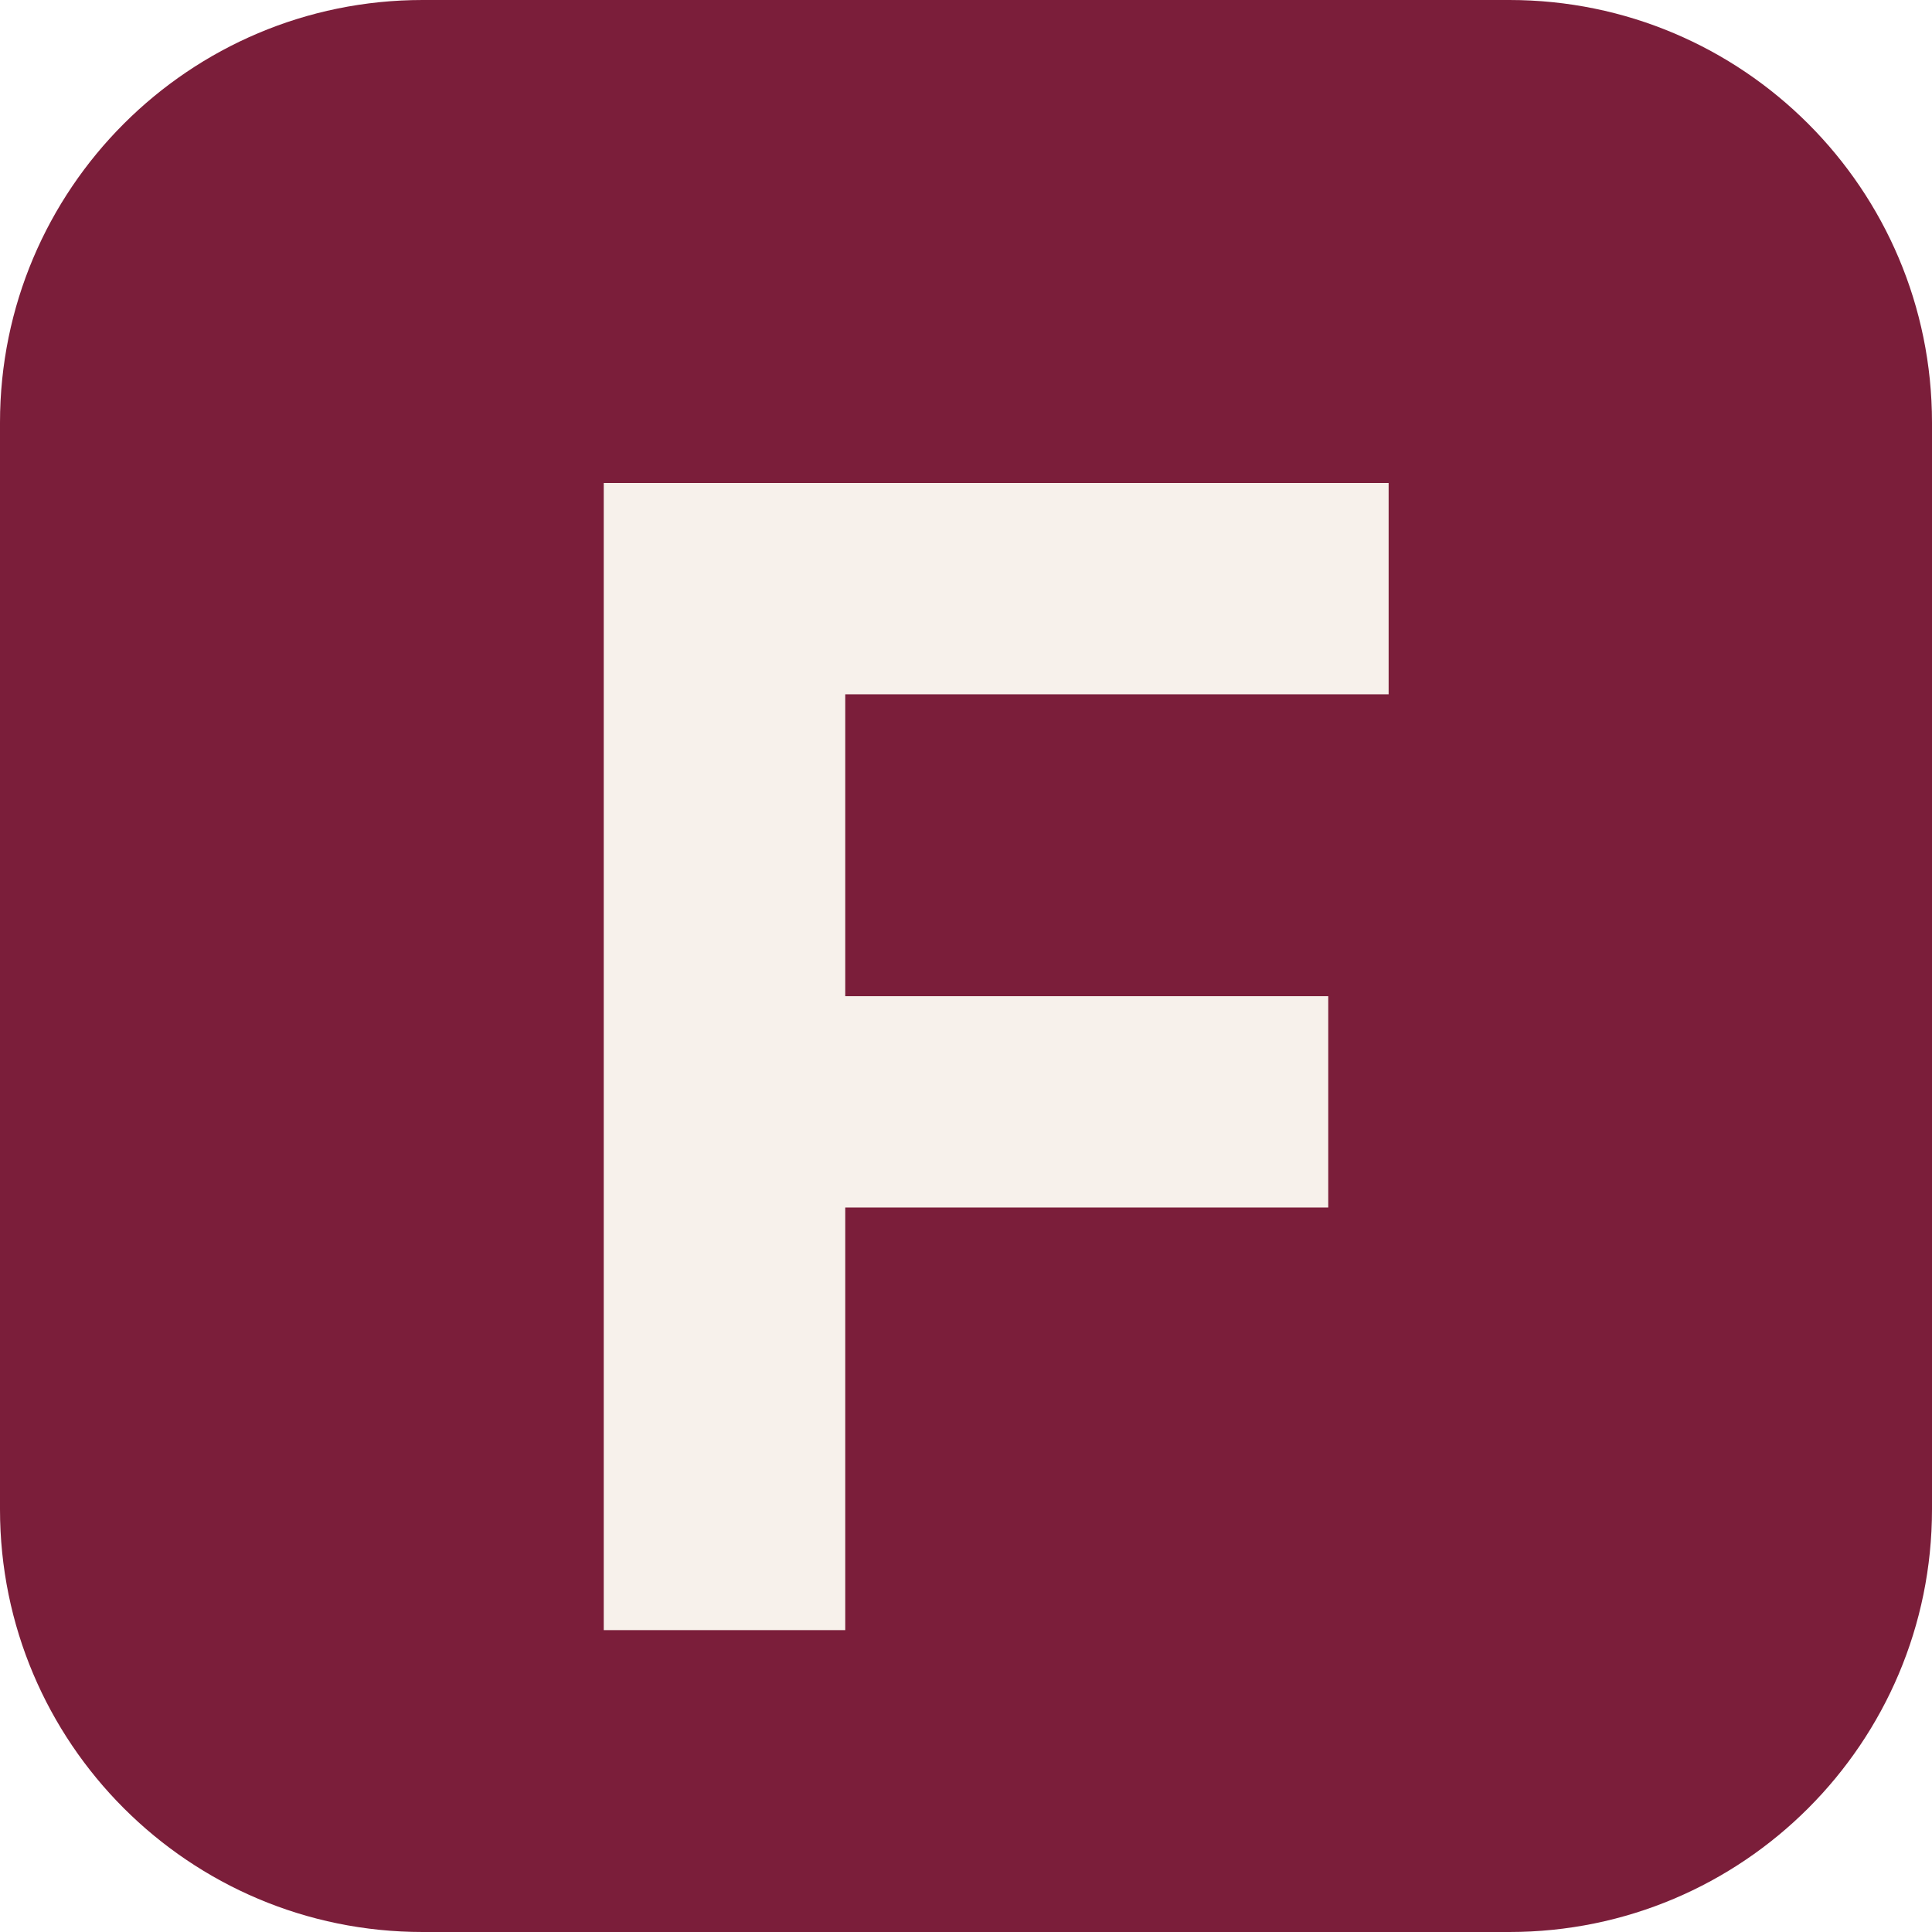
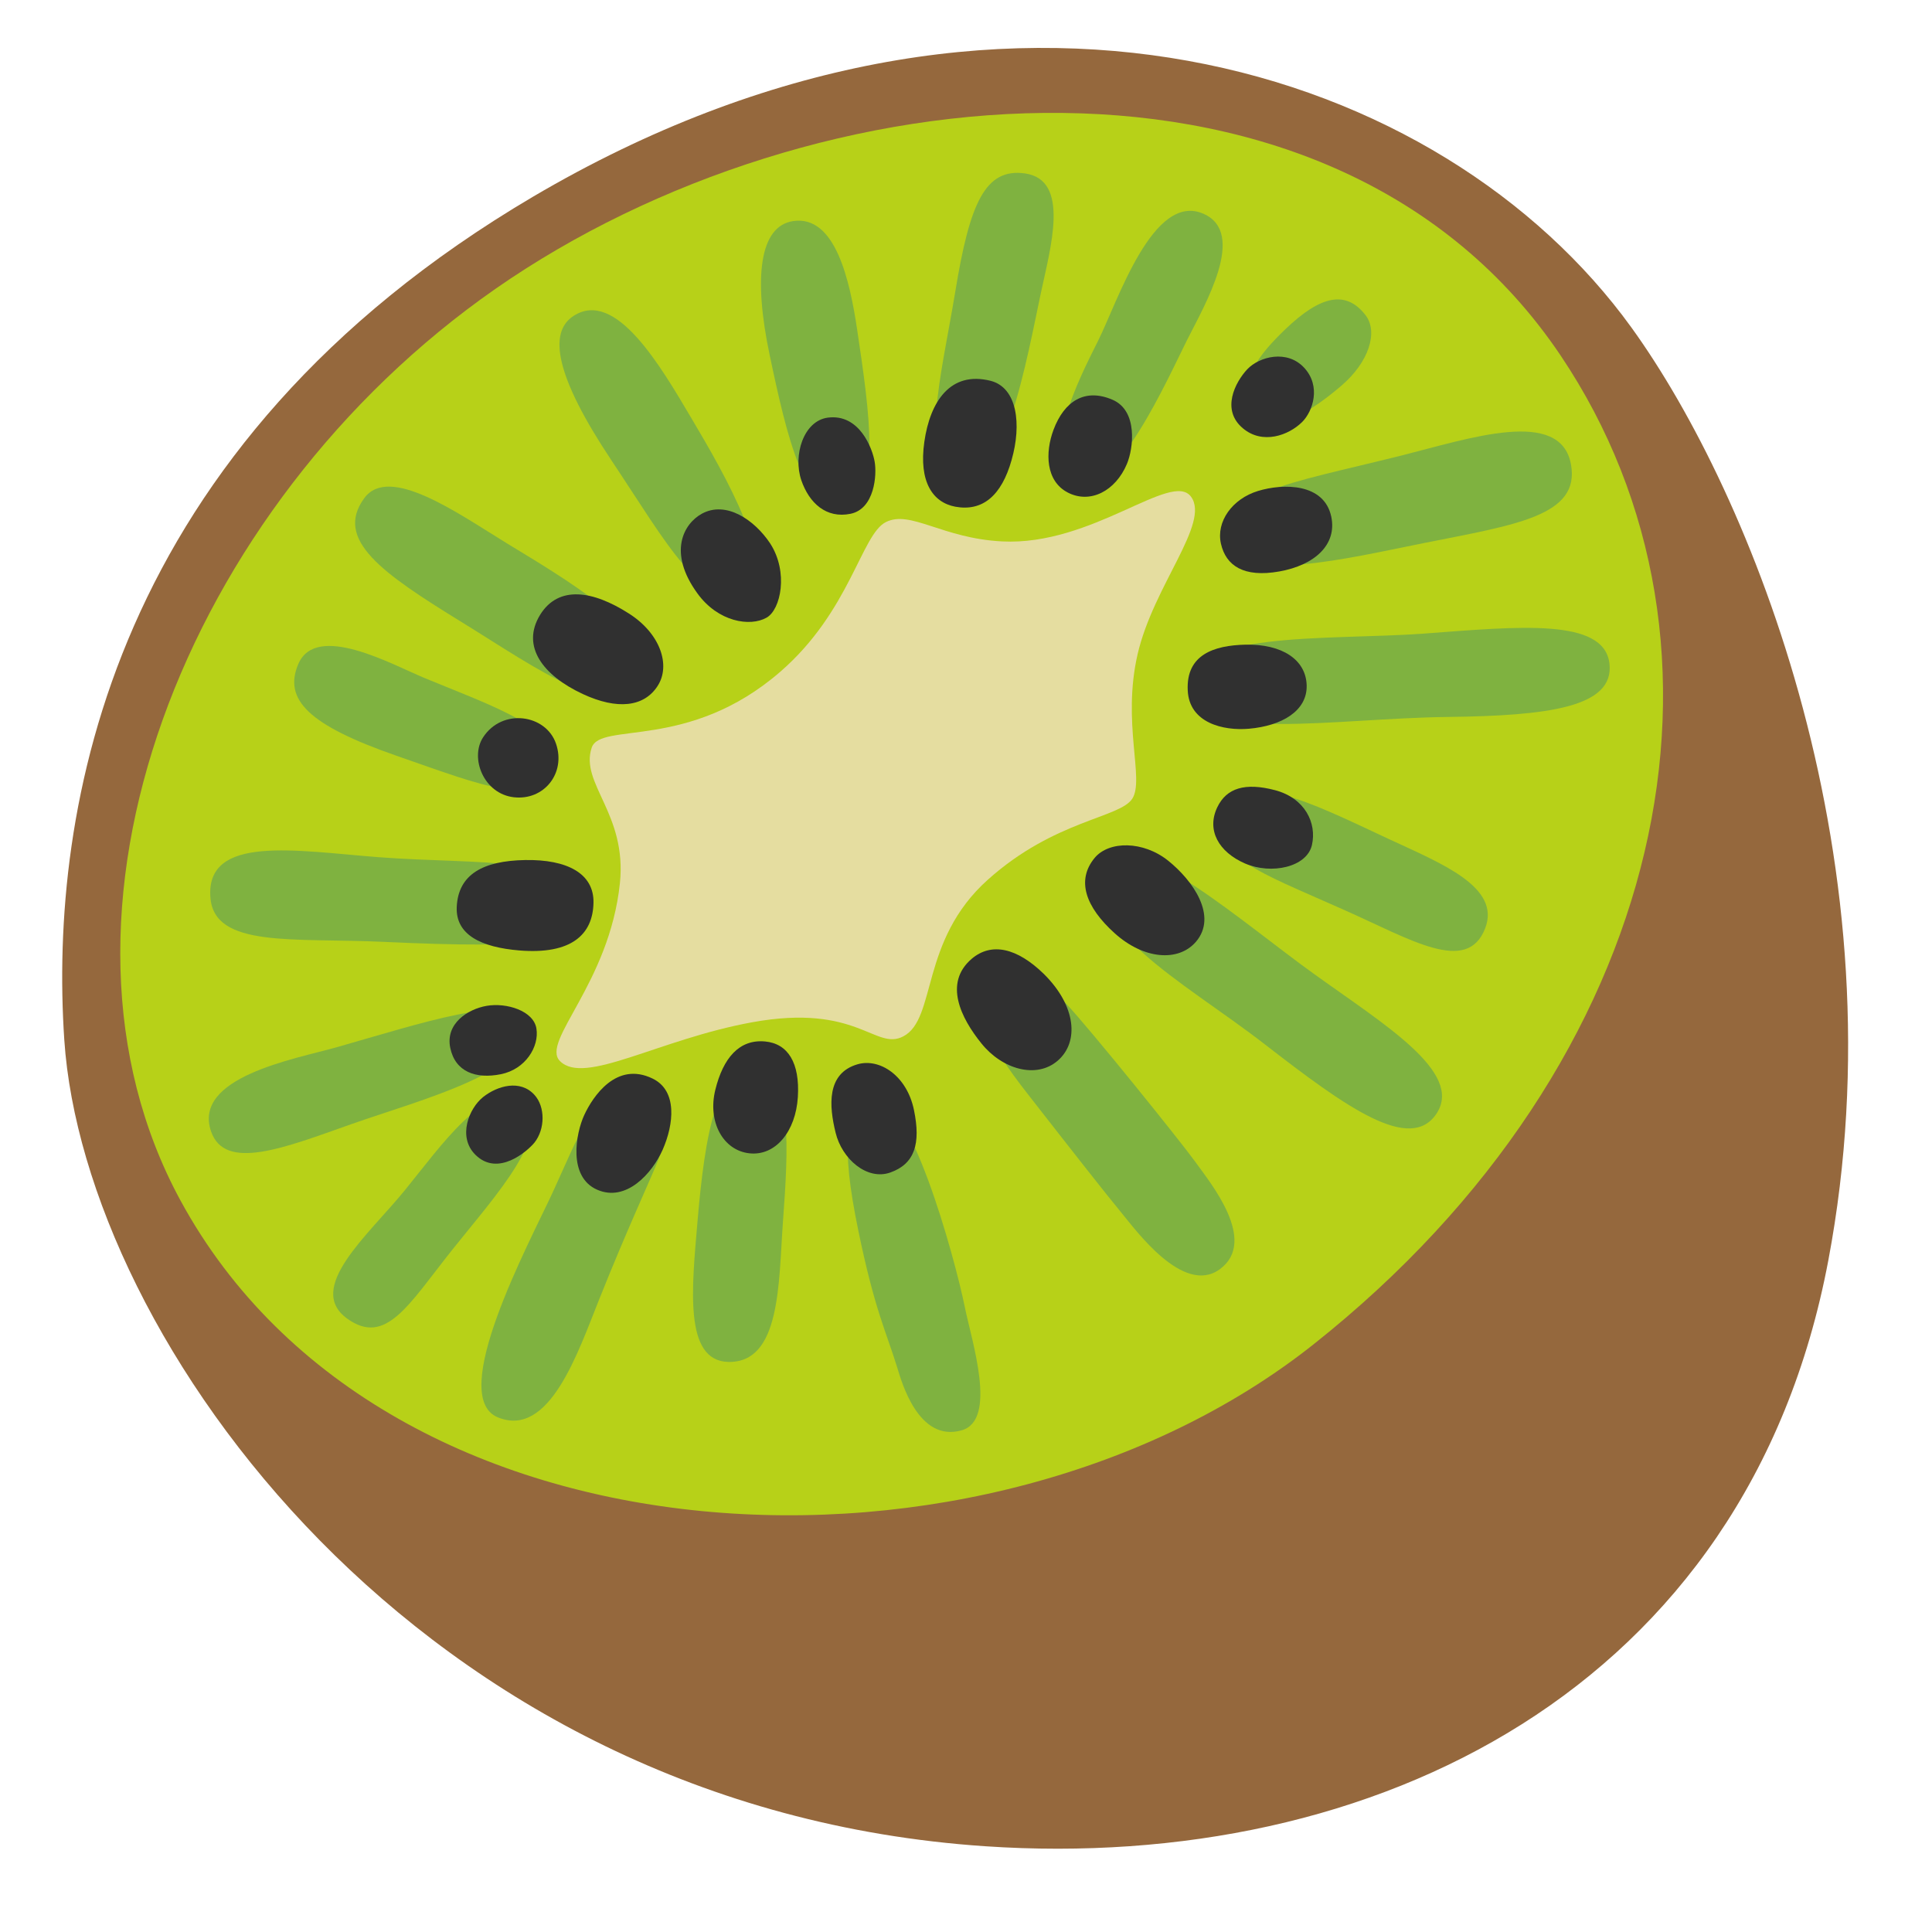
- <svg xmlns="http://www.w3.org/2000/svg" viewBox="0 0 64 64" role="img" aria-label="Favicon">
-   <rect width="64" height="64" rx="14" fill="#7b1e3a" />
-   <path d="M20 16h26v7H28v10h16v7H28v14h-8z" fill="#f7f1eb" />
+ <svg xmlns="http://www.w3.org/2000/svg" width="800px" height="800px" viewBox="0 0 128 128" aria-hidden="true" role="img" class="iconify iconify--noto" preserveAspectRatio="xMidYMid meet">
+   <path d="M4.26 68.9c1.32 19.7 23.47 50.9 61.03 53.42c25.67 1.73 50.47-10.35 55.84-38.81c4.94-26.16-5.08-50.79-13.05-61.82c-12.44-17.21-41.61-27-72.78-8.65C7.27 29.57 3.24 53.63 4.26 68.9z" fill="#95683d" />
+   <path d="M11.96 79.54c13.59 25 53.43 26.68 75.06 9.53c23.75-18.83 29.28-46.31 16.38-65.51C88.42 1.27 53.91 4.45 32.82 19.14C12.13 33.56 1.7 60.67 11.96 79.54z" fill="#b7d118" />
+   <path d="M39.2 49.54c-.79 2.38 2.35 4.36 1.87 8.98c-.7 6.65-5.27 10.48-3.97 11.78c1.63 1.63 6.49-1.43 12.72-2.57c7-1.28 8.17 1.91 10.03.93c2.22-1.17 1.08-6.34 5.6-10.38c4.43-3.97 8.75-4.08 9.57-5.37c.82-1.28-.7-5.02.35-9.57c1.05-4.55 4.82-8.68 3.54-10.43c-1.28-1.75-6.53 3.27-12.52 2.96c-3.96-.2-6.07-2.1-7.7-1.28s-2.36 5.9-7 9.92c-6.08 5.27-11.91 3.28-12.49 5.03z" fill="#e5dda0" />
+   <path d="M79.75 14.17c-3.35-1.5-5.69 5.78-6.99 8.39c-1.3 2.61-3.97 7.73-1.21 9.13c2.35 1.2 5.87-6.71 7.08-9.13c1.22-2.42 3.98-7.11 1.12-8.39z" fill="#7fb240" />
+   <path d="M83.39 27.41c1.16 1.35 3.55-.21 5.46-1.84c1.86-1.58 2.47-3.59 1.62-4.69c-1.3-1.68-2.98-1.3-5.31.93c-1.71 1.65-3.45 3.64-1.77 5.6z" fill="#7fb240" />
+   <path d="M81.62 35.98c.64 2.72 7.62 1.02 12.71 0c6.06-1.21 10.38-1.79 9.75-5.22c-.7-3.78-6.73-1.71-11.27-.57c-7.74 1.93-11.98 2.42-11.19 5.79z" fill="#7fb240" />
+   <path d="M78.95 45.73c.49 3.51 9.41 1.86 16.96 1.77c6.62-.08 11.06-.63 10.72-3.54c-.36-3.04-6-2.45-12.33-1.98c-6.35.46-15.92-.25-15.35 3.75z" fill="#7fb240" />
+   <path d="M81.49 53.95c-1.05 2.9 1.52 3.64 7.55 6.33c4.46 1.98 8.15 4.3 9.35 1.24c1.08-2.75-2.89-4.31-6.33-5.91c-5.59-2.62-9.5-4.6-10.57-1.66z" fill="#7fb240" />
+   <path d="M73.9 57.26c-3.01 3.87 4.45 7.71 9.86 11.9c5.44 4.22 9.68 7.26 11.42 4.61c1.79-2.74-3.5-5.91-8.16-9.27c-4.66-3.35-11.47-9.37-13.12-7.24z" fill="#7fb240" />
+   <path d="M66.44 65.73c-1.91 1.45-1.17 3.14 1.68 6.79c2.98 3.82 5.25 6.71 6.18 7.83s4.09 5.49 6.5 3.75c2.6-1.88-.66-5.79-1.59-7.1c-.93-1.3-7-8.84-8.59-10.52s-2.87-1.75-4.18-.75z" fill="#7fb240" />
+   <path d="M57.85 72.98c-1.81.65-2.19 2.7-.98 8.57c1.08 5.23 1.82 6.62 2.57 9.04c.28.91 1.39 5 4.28 4.17c2.38-.69.66-5.89.2-8.17c-.68-3.34-3.74-14.45-6.07-13.61z" fill="#7fb240" />
+   <path d="M50.21 70.93c-2.7-.65-3.51 4.24-4 10.01c-.37 4.38-.91 9.21 2.03 9.29c3.49.09 3.34-5.23 3.63-9.25c.37-5.03.61-9.5-1.66-10.05z" fill="#7fb240" />
+   <path d="M33 93.91c3.4 1.37 5.27-4.26 6.7-7.83c1.86-4.66 3.36-7.85 3.92-9.25c.5-1.24.21-3.59-1.93-4.34s-3.46 3.02-5.05 6.46S29.58 92.54 33 93.91z" fill="#7fb240" />
+   <path d="M23 87.36c2.55 1.84 4.05-.89 6.94-4.53c2.89-3.63 6.98-8.02 4.48-9.72c-2.22-1.51-5.17 2.76-7.6 5.75c-2.43 2.98-6.61 6.48-3.82 8.5z" fill="#7fb240" />
+   <path d="M13.98 74.95c.91 2.67 4.82 1.11 9.29-.47s12.58-3.66 11.37-6.79c-.74-1.91-6.77.11-12.36 1.7c-2.78.78-9.52 1.97-8.3 5.56z" fill="#7fb240" />
+   <path d="M13.94 59.47c.26 3.35 5.5 2.65 11.46 2.93c10.36.48 12.77.07 12.83-2.26c.09-3.54-6.33-2.83-13.16-3.35c-5.46-.42-11.46-1.52-11.13 2.68z" fill="#7fb240" />
+   <path d="M19.76 44c-1 2.36.72 4.05 6.45 6.05c6.28 2.19 8.88 3.3 10.06.81c1.18-2.49-3.41-3.98-8.12-5.93c-2.16-.89-7.2-3.73-8.39-.93z" fill="#7fb240" />
+   <path d="M24.13 33.01c-2.01 2.75 1.22 4.98 6.43 8.19c5.17 3.18 9.96 6.77 11.97 3.75c1.79-2.69-5.7-6.96-8.96-8.96s-7.8-5.24-9.44-2.98z" fill="#7fb240" />
+   <path d="M38 20.93c-1.7 1.1-1.2 4 2.51 9.57s5.96 9.83 8.76 8.6c2.53-1.11-1.31-7.77-3.45-11.37c-2.09-3.54-5.04-8.6-7.82-6.8z" fill="#7fb240" />
+   <path d="M52.53 14.65c-2.21.35-2.62 3.73-1.54 8.86c1.16 5.53 2.37 10.59 4.89 9.92c2.53-.67 1.75-5.94.9-11.65c-.48-3.18-1.43-7.57-4.25-7.13z" fill="#7fb240" />
+   <path d="M67.91 11.49c-2.64-.37-3.66 1.96-4.62 7.83c-.97 5.87-2.45 11.02.28 12.22c2.89 1.27 4.53-8.09 5.38-12.08c.64-3.03 1.98-7.54-1.04-7.97z" fill="#7fb240" />
+   <path d="M65.63 25.23c-2.67-.67-4.01 1.38-4.39 4.04s.56 4.02 2.05 4.3c1.79.33 3.06-.71 3.73-3.09c.68-2.38.37-4.8-1.39-5.25z" fill="#303030" />
+   <path d="M70.74 32.63c1.48.77 3.16-.09 3.92-1.89c.44-1.05.73-3.52-.94-4.25c-1.84-.8-3.21.09-3.92 1.98c-.57 1.52-.52 3.4.94 4.16z" fill="#303030" />
+   <path d="M82.35 28.38c1.3 1.09 3.02.47 3.92-.42c.71-.71 1.27-2.36.14-3.59s-2.97-.75-3.77.09c-.81.86-1.76 2.7-.29 3.92z" fill="#303030" />
+   <path d="M88.2 34.23c.39 1.85-1.09 3.21-3.44 3.63c-2.36.42-3.54-.38-3.87-1.84c-.33-1.46.75-2.97 2.45-3.49c1.7-.52 4.39-.52 4.86 1.7z" fill="#303030" />
+   <path d="M78.69 45.73c.09 2.17 2.36 2.7 4.06 2.55c2.17-.19 3.87-1.18 3.82-2.88s-1.63-2.74-4.06-2.69c-2.08.05-3.93.66-3.82 3.02z" fill="#303030" />
+   <path d="M80.65 53.48c-.73 1.52.09 2.97 1.84 3.73c1.75.75 4.1.24 4.43-1.23c.33-1.46-.47-3.11-2.45-3.63c-1.98-.52-3.21-.14-3.82 1.13z" fill="#303030" />
+   <path d="M72.53 56.83c-1.24 1.49-.61 3.26 1.32 5s4.22 1.91 5.38.57c1.46-1.7-.19-4.06-1.84-5.38c-1.65-1.32-3.91-1.32-4.86-.19z" fill="#303030" />
+   <path d="M64.37 63.53c-1.86 1.6-.71 3.92.66 5.61c1.37 1.7 3.63 2.36 5.05 1.13s1.23-3.63-.94-5.76c-1.75-1.7-3.45-2.11-4.77-.98z" fill="#303030" />
+   <path d="M56.82 70.51c-2.08.6-1.89 2.78-1.46 4.53c.42 1.75 2.09 3.19 3.63 2.64c1.6-.57 2.03-1.89 1.56-4.15s-2.26-3.44-3.73-3.02z" fill="#303030" />
+   <path d="M50.69 69c-1.71-.16-2.78 1.09-3.3 3.21s.52 4.01 2.26 4.2s3.07-1.46 3.21-3.73s-.66-3.54-2.17-3.68z" fill="#303030" />
+   <path d="M43.24 71.46c-2.4-1.17-3.96 1.18-4.53 2.41s-1.09 4.1.85 4.95c1.93.85 3.65-1.09 4.34-2.64c.75-1.7.99-3.92-.66-4.72z" fill="#303030" />
+   <path d="M31.49 76.5c1.51 1.51 3.48-.26 3.92-.8c.71-.9.72-2.37 0-3.16c-.94-1.04-2.45-.61-3.4.14c-.95.76-1.7 2.64-.52 3.82z" fill="#303030" />
+   <path d="M32.24 66.64c-1.26.22-2.74 1.18-2.41 2.78s1.7 2.08 3.35 1.75c1.65-.33 2.55-1.84 2.36-3.02c-.18-1.18-1.98-1.74-3.3-1.51z" fill="#303030" />
+   <path d="M30.26 60.09c-.08 1.84 1.61 2.67 4.15 2.88c3.44.28 4.87-1.05 4.91-3.16c.04-1.94-1.75-2.88-4.53-2.83s-4.43.94-4.53 3.11z" fill="#303030" />
+   <path d="M32 48.86c-.88 1.37.05 3.73 2.04 3.96c2 .23 3.46-1.59 2.8-3.54c-.66-1.96-3.57-2.39-4.84-.42z" fill="#303030" />
+   <path d="M35.78 40.74c-1.27 2.08.19 4.01 2.83 5.24c2.3 1.07 4.06.85 4.95-.52c.9-1.37.19-3.49-1.89-4.81c-2.39-1.53-4.67-1.89-5.89.09z" fill="#303030" />
+   <path d="M46.49 34.04c-1.19.66-2.27 2.55-.28 5.28c1.37 1.89 3.49 2.22 4.58 1.6c.94-.53 1.46-3.02.24-4.91c-1.04-1.57-2.93-2.86-4.54-1.97z" fill="#303030" />
+   <path d="M54.84 27.67c-1.61.22-2.31 2.5-1.75 4.15c.52 1.51 1.65 2.55 3.26 2.22c1.6-.33 1.75-2.59 1.6-3.44c-.14-.85-.99-3.21-3.11-2.93z" fill="#303030" />
</svg>
